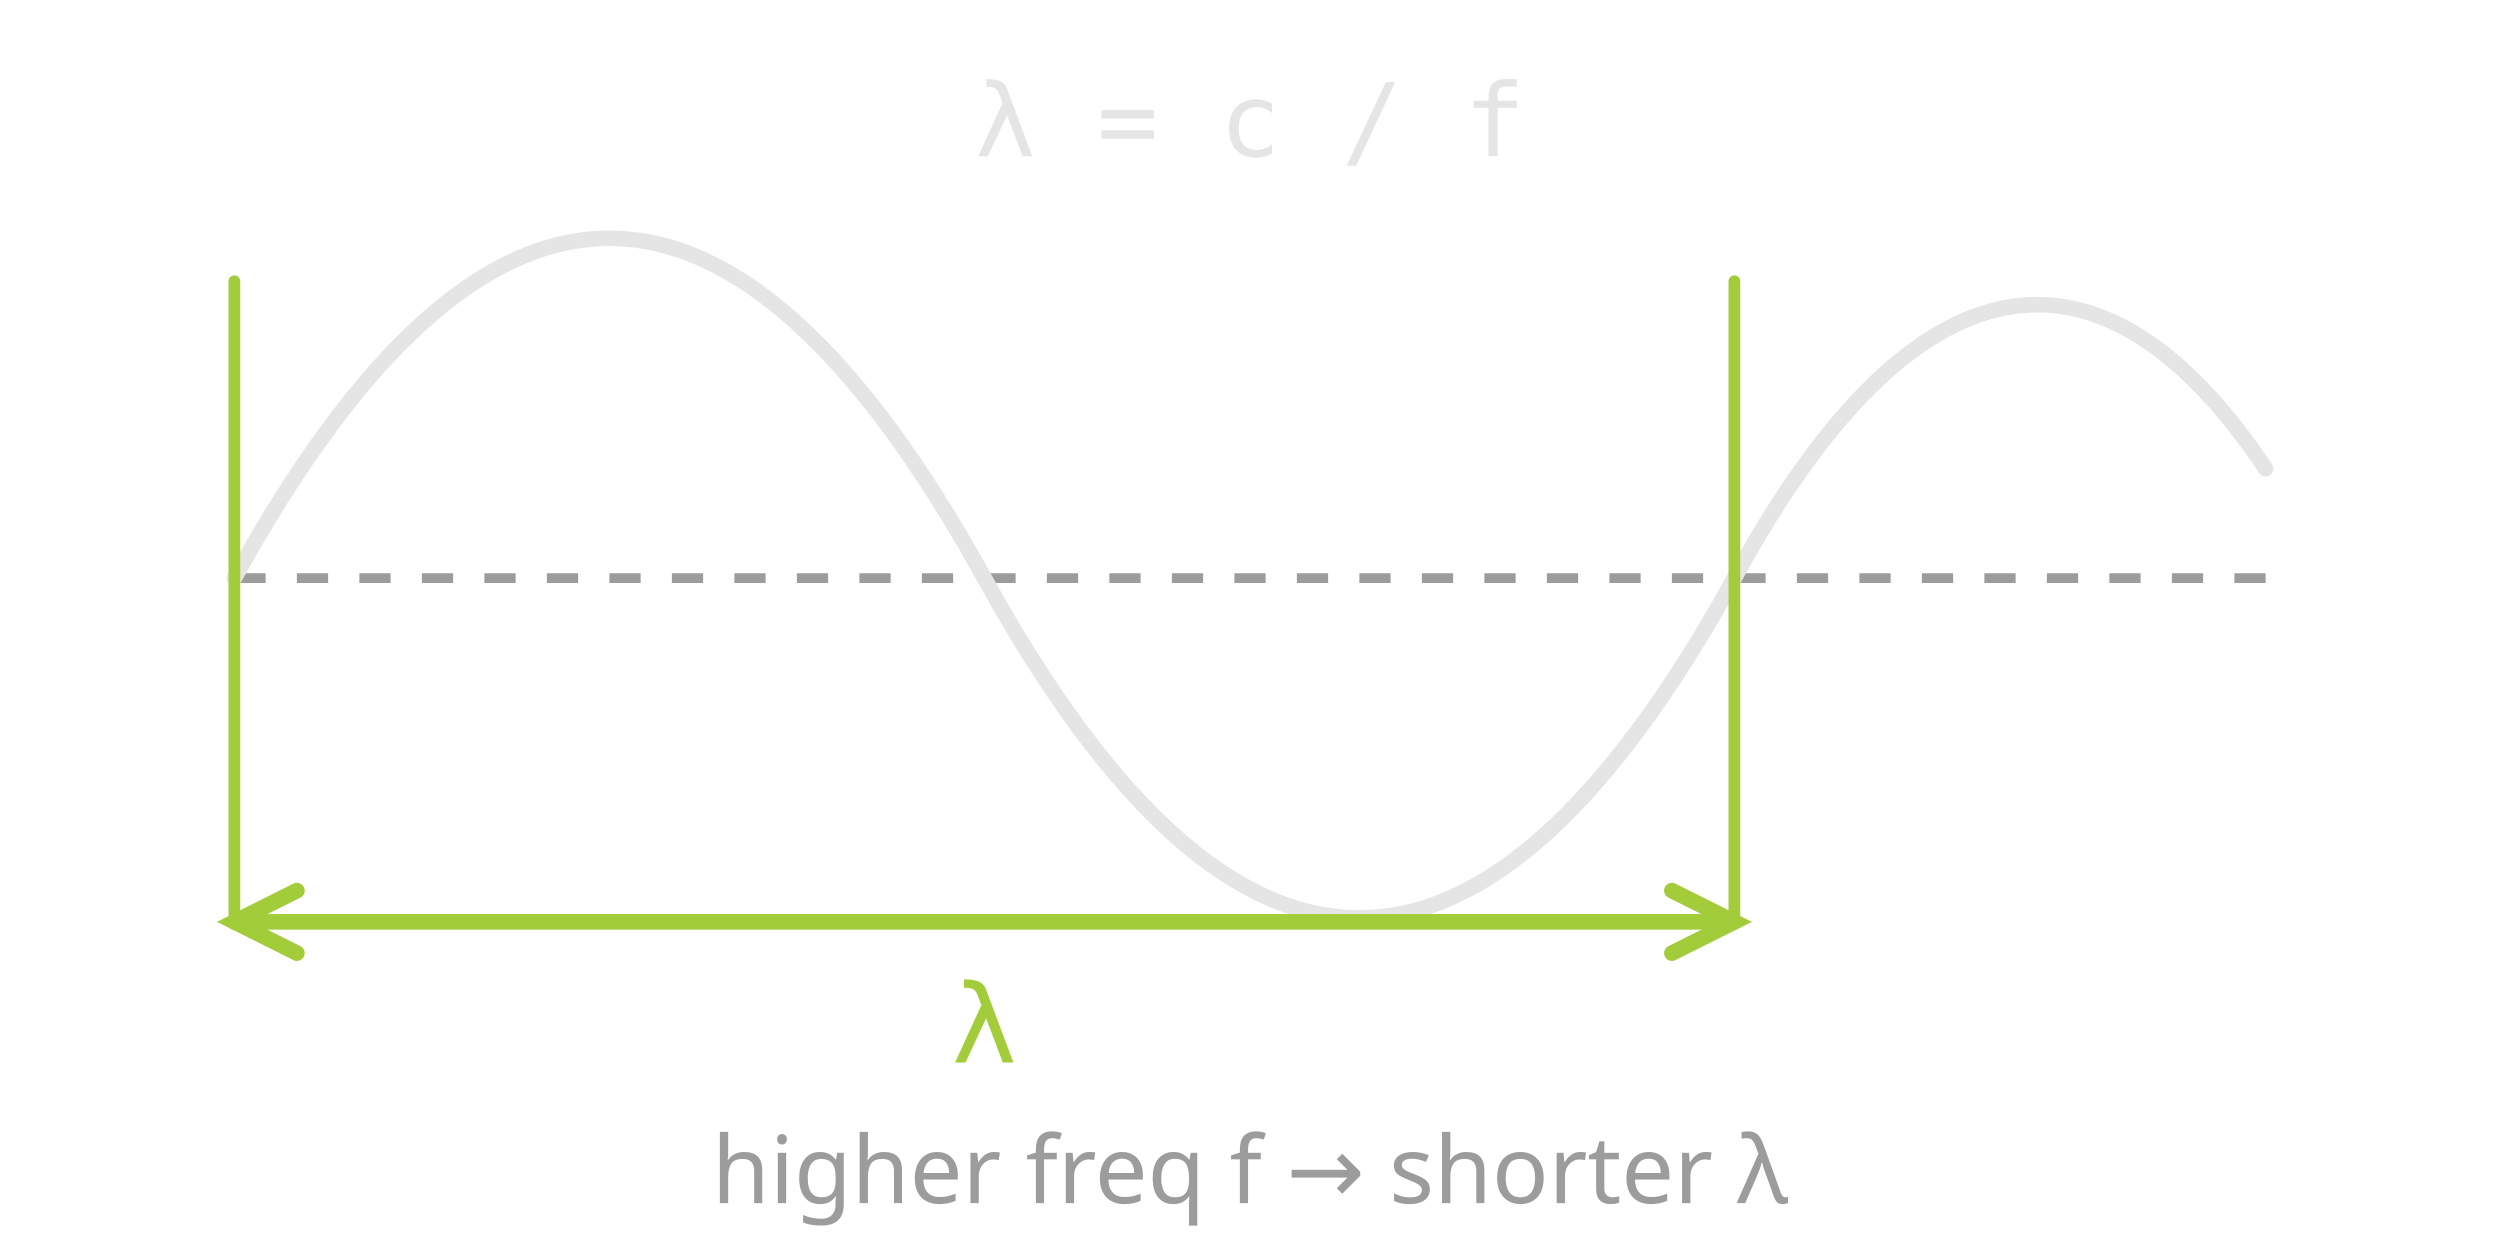
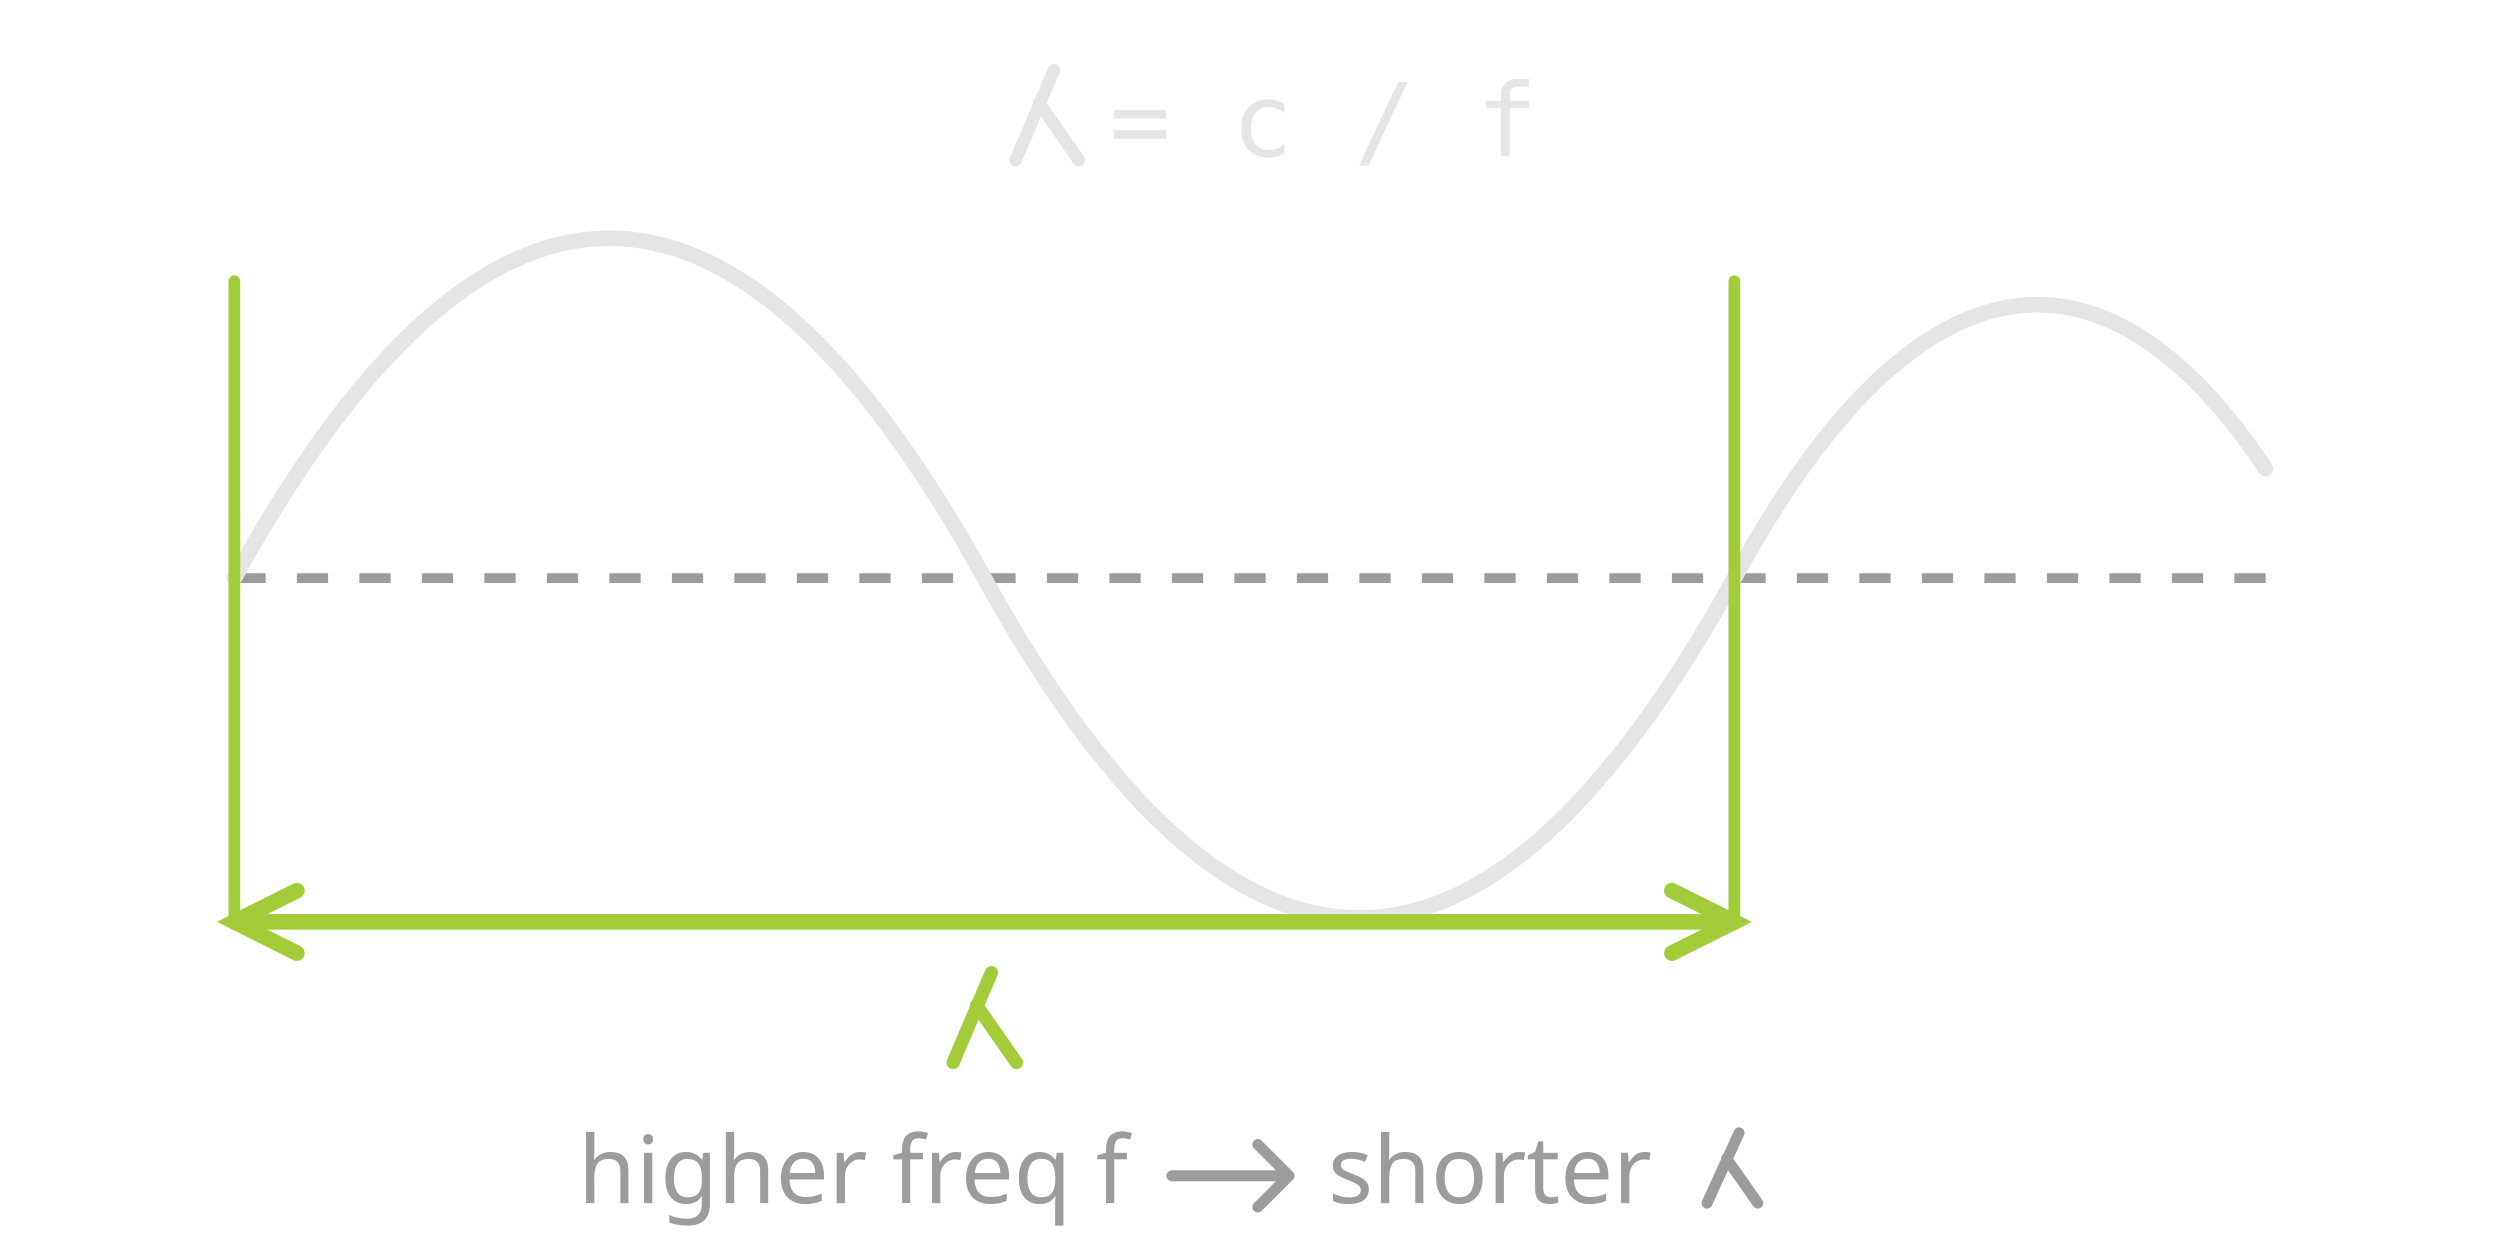
<svg xmlns="http://www.w3.org/2000/svg" viewBox="0 0 320 160" fill="none" font-family="IBM Plex Sans, sans-serif">
  <line x1="30" y1="74" x2="290" y2="74" stroke="#9C9C9C" stroke-width="1.25" stroke-dasharray="4 4" />
  <path d="M30 74            C 62 16, 94 16, 126 74            C 158 132, 190 132, 222 74            C 246 30, 270 30, 290 60" stroke="#E5E5E5" stroke-width="2" stroke-linecap="round" fill="none" />
  <g stroke="#A2CC3A" stroke-width="1.5" stroke-linecap="round">
    <line x1="30" y1="36" x2="30" y2="118" />
    <line x1="222" y1="36" x2="222" y2="118" />
  </g>
  <g stroke="#A2CC3A" stroke-width="2" stroke-linecap="round">
    <line x1="30" y1="118" x2="222" y2="118" />
    <path d="M38 114 L30 118 L38 122 M214 114 L222 118 L214 122" />
  </g>
-   <text x="126" y="136" fill="#A2CC3A" font-size="14" font-weight="500" text-anchor="middle" font-family="DM Mono, monospace">λ</text>
-   <text x="160" y="20" fill="#E5E5E5" font-size="13" font-weight="500" text-anchor="middle" font-family="DM Mono, monospace">λ = c / f</text>
-   <text x="160" y="154" fill="#9C9C9C" font-size="12" font-weight="500" text-anchor="middle">higher freq f → shorter λ</text>
+   <path d="M126.9 124.5 L122.0 136.0 M125.0 128.7 L130.1 136.0" fill="none" stroke="#A2CC3A" stroke-width="1.7" stroke-linecap="round" stroke-linejoin="round" />
+   <path d="M134.9 9.0 L130.0 20.5 M133.0 13.2 L138.1 20.5" fill="none" stroke="#E5E5E5" stroke-width="1.6" stroke-linecap="round" stroke-linejoin="round" />
+   <text x="142" y="20" fill="#E5E5E5" font-size="13" font-weight="500" text-anchor="start" font-family="DM Mono, monospace"> = c / f</text>
+   <text x="74" y="154" fill="#9C9C9C" font-size="12" font-weight="500" text-anchor="start">higher freq f</text>
+   <path d="M150 150.5 H165 M161 146.5 L165 150.5 L161 154.5" fill="none" stroke="#9C9C9C" stroke-width="1.4" stroke-linecap="round" stroke-linejoin="round" />
+   <text x="170" y="154" fill="#9C9C9C" font-size="12" font-weight="500" text-anchor="start">shorter</text>
+   <path d="M222.6 145.0 L218.5 154.0 M221.0 148.3 L225.0 154.0" fill="none" stroke="#9C9C9C" stroke-width="1.4" stroke-linecap="round" stroke-linejoin="round" />
</svg>
